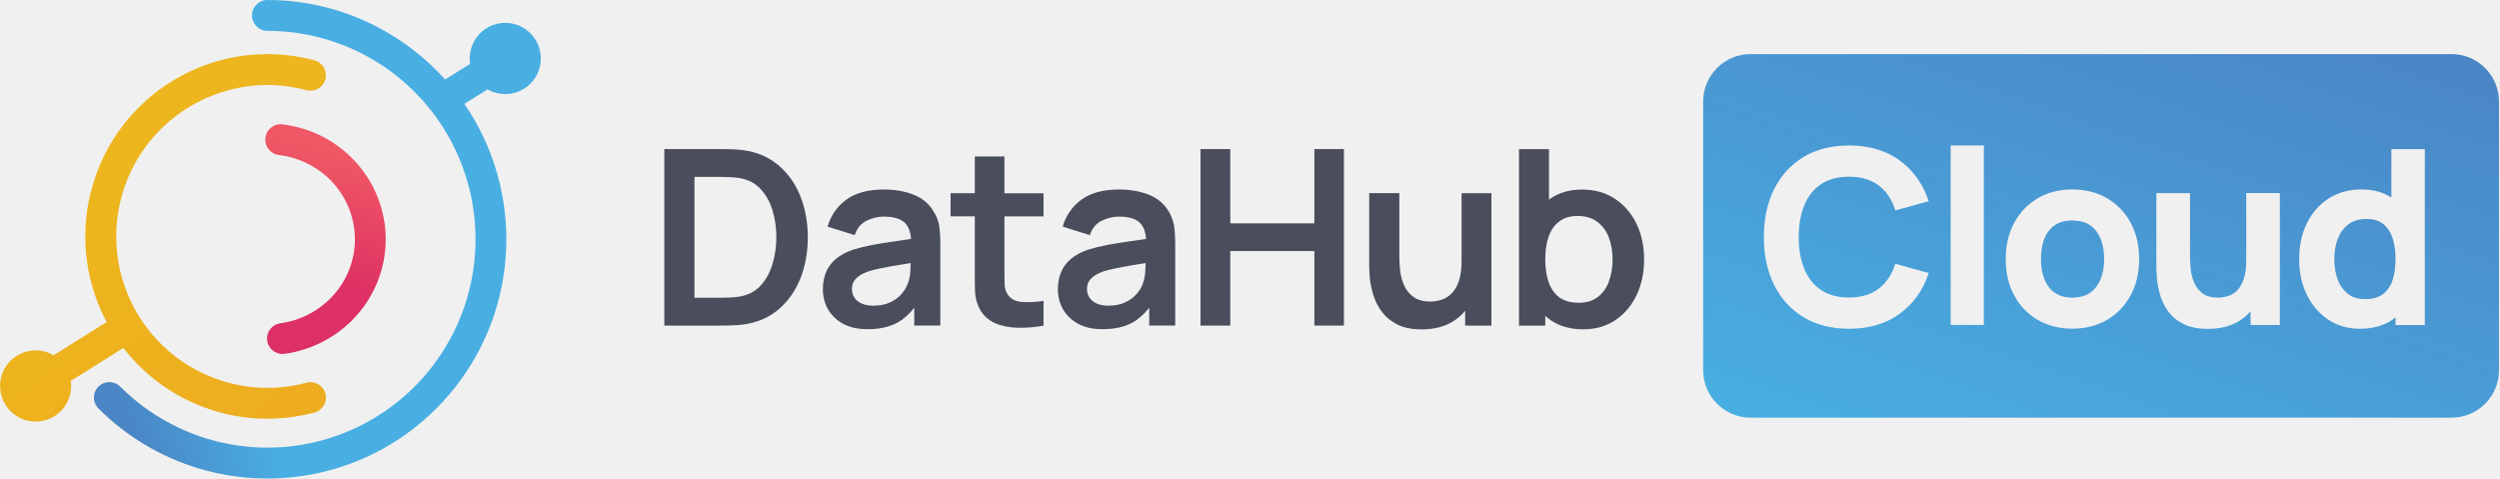
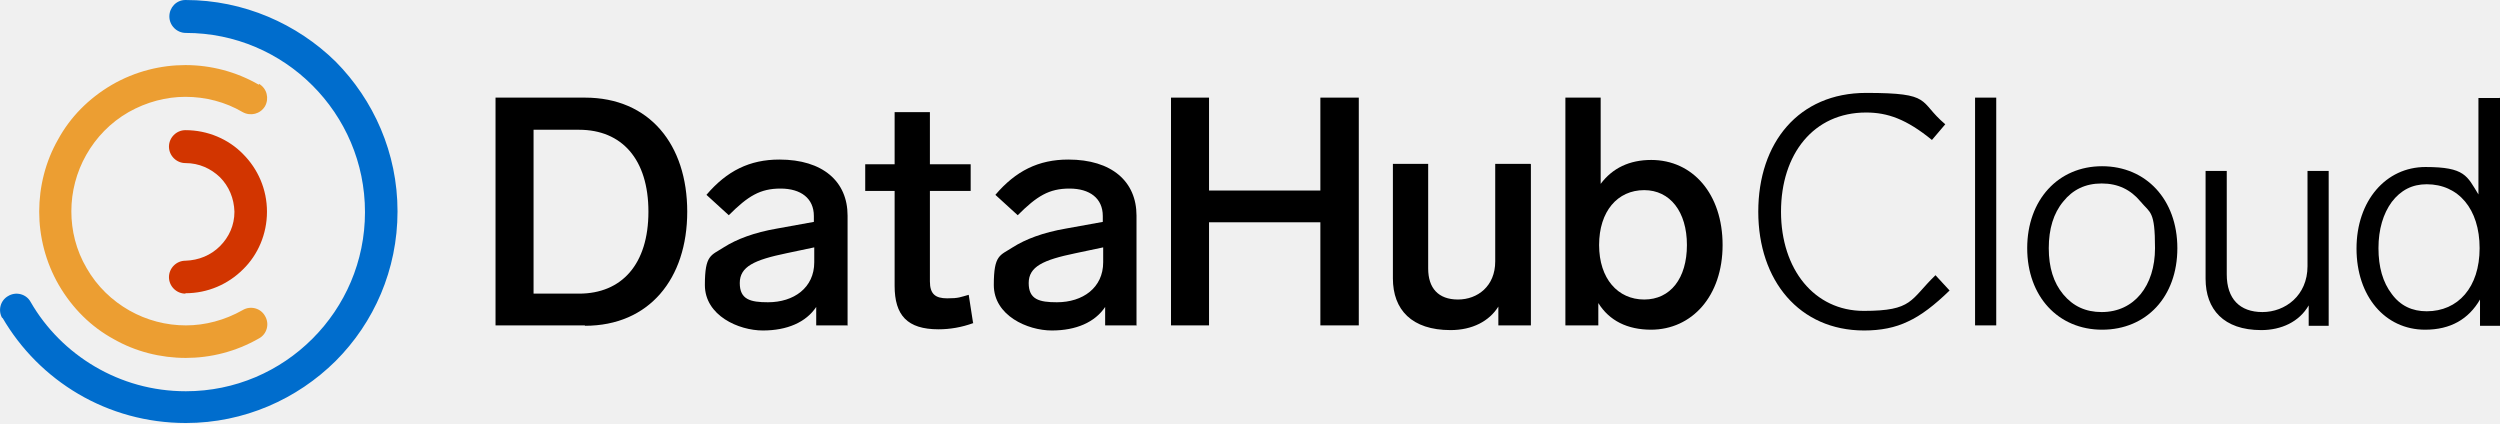
- <svg xmlns="http://www.w3.org/2000/svg" width="580" height="111" viewBox="0 0 580 111" fill="none">
-   <g clip-path="url(#clip0_68_695)">
-     <path fill-rule="evenodd" clip-rule="evenodd" d="M55.216 20.393C60.489 19.335 65.941 19.514 71.139 20.915C73.046 21.422 75.012 20.289 75.518 18.381C76.025 16.473 74.892 14.505 72.986 13.998C66.73 12.313 60.161 12.105 53.801 13.372C47.441 14.639 41.468 17.352 36.329 21.303C31.19 25.253 27.02 30.336 24.16 36.15C21.3 41.964 19.796 48.359 19.796 54.859C19.796 61.359 21.285 67.739 24.16 73.568C24.354 73.955 24.547 74.343 24.756 74.716L12.437 82.423C11.216 81.707 9.786 81.29 8.267 81.29C3.709 81.29 0.015 84.987 0.015 89.548C0.015 94.11 3.709 97.807 8.267 97.807C12.825 97.807 16.519 94.11 16.519 89.548C16.519 89.146 16.489 88.758 16.429 88.371L28.643 80.723C30.863 83.6 33.454 86.179 36.344 88.4C41.483 92.351 47.471 95.064 53.816 96.331C60.176 97.598 66.73 97.375 73.001 95.705C74.907 95.198 76.039 93.23 75.533 91.322C75.027 89.414 73.06 88.281 71.154 88.788C65.956 90.189 60.504 90.368 55.231 89.31C49.958 88.251 44.983 86 40.708 82.721C36.433 79.441 32.978 75.222 30.595 70.392C28.211 65.562 26.975 60.24 26.975 54.859C26.975 49.477 28.211 44.156 30.595 39.325C32.978 34.495 36.433 30.277 40.708 26.997C44.983 23.718 49.943 21.466 55.231 20.408L55.216 20.393Z" fill="url(#paint0_linear_68_695)" />
-     <path d="M65.553 82.125C63.796 82.125 62.261 80.828 62.008 79.039C61.74 77.086 63.111 75.267 65.062 74.999C69.918 74.328 74.341 71.958 77.529 68.32C80.687 64.713 82.415 60.092 82.37 55.336C82.325 50.581 80.523 45.989 77.306 42.441C74.058 38.849 69.59 36.553 64.719 35.957C62.753 35.718 61.368 33.929 61.591 31.976C61.83 30.009 63.602 28.607 65.568 28.846C72.137 29.636 78.184 32.752 82.593 37.626C87.002 42.486 89.46 48.762 89.52 55.276C89.579 61.791 87.226 68.097 82.906 73.031C78.587 77.965 72.584 81.185 66.03 82.095C65.866 82.125 65.702 82.125 65.538 82.125H65.553Z" fill="url(#paint1_linear_68_695)" />
-     <path fill-rule="evenodd" clip-rule="evenodd" d="M62.053 0C60.072 0 58.478 1.61 58.478 3.578C58.478 5.546 60.087 7.156 62.053 7.156C69.992 7.156 77.812 9.123 84.828 12.865C91.828 16.607 97.801 22.033 102.225 28.637C106.634 35.241 109.36 42.844 110.134 50.76C110.909 58.675 109.732 66.651 106.694 74C103.655 81.349 98.859 87.819 92.707 92.873C86.57 97.911 79.287 101.37 71.496 102.92C63.706 104.471 55.648 104.068 48.052 101.772C40.455 99.462 33.529 95.317 27.913 89.697C26.513 88.296 24.249 88.296 22.849 89.697C21.449 91.099 21.449 93.365 22.849 94.766C29.299 101.221 37.238 105.976 45.966 108.63C54.695 111.283 63.945 111.73 72.882 109.956C81.819 108.183 90.19 104.217 97.25 98.418C104.296 92.634 109.807 85.18 113.307 76.758C116.793 68.32 118.148 59.167 117.254 50.074C116.361 40.995 113.247 32.274 108.168 24.686C108.034 24.493 107.9 24.299 107.766 24.105L113.158 20.736C114.365 21.437 115.765 21.824 117.269 21.824C121.827 21.824 125.521 18.127 125.521 13.566C125.521 9.004 121.827 5.307 117.269 5.307C112.711 5.307 109.017 9.004 109.017 13.566C109.017 13.998 109.047 14.415 109.107 14.818L103.312 18.44C99.008 13.655 93.899 9.63 88.194 6.574C80.151 2.251 71.169 0 62.053 0Z" fill="url(#paint2_linear_68_695)" />
-     <path d="M379.795 51.877C378.618 49.433 376.935 47.51 374.79 46.108C372.66 44.692 370.128 43.977 367.209 43.977C364.289 43.977 361.802 44.692 359.791 46.108C359.687 46.183 359.597 46.272 359.508 46.347V34.6H352.552V75.55H358.644V73.269C359.031 73.627 359.434 73.955 359.88 74.268C361.921 75.684 364.453 76.4 367.462 76.4C370.307 76.4 372.78 75.684 374.91 74.268C377.025 72.852 378.663 70.914 379.84 68.469C381.002 66.025 381.583 63.267 381.583 60.196C381.583 57.125 380.987 54.322 379.81 51.892L379.795 51.877ZM373.42 65.294C372.869 66.815 372.005 68.007 370.843 68.902C369.681 69.796 368.207 70.243 366.404 70.243C364.602 70.243 363.053 69.826 361.906 68.991C360.774 68.141 359.955 66.949 359.419 65.443C358.897 63.923 358.644 62.178 358.644 60.181C358.644 58.183 358.897 56.424 359.419 54.919C359.955 53.398 360.774 52.22 361.876 51.386C362.979 50.536 364.408 50.103 366.166 50.103C368.013 50.103 369.547 50.566 370.739 51.475C371.945 52.369 372.824 53.577 373.405 55.112C373.971 56.633 374.269 58.317 374.269 60.181C374.269 62.044 373.986 63.759 373.405 65.294H373.42Z" fill="#494D5C" />
-     <path d="M339.221 60.598C339.221 62.462 339.012 63.997 338.595 65.204C338.178 66.412 337.612 67.381 336.912 68.082C336.227 68.767 335.452 69.244 334.589 69.528C333.725 69.811 332.861 69.96 331.982 69.96C330.343 69.96 329.033 69.602 328.064 68.901C327.111 68.201 326.381 67.306 325.89 66.233C325.413 65.13 325.1 63.997 324.966 62.819C324.832 61.627 324.773 60.553 324.773 59.599V44.811H317.787V61.955C317.787 62.7 317.846 63.654 317.966 64.862C318.1 66.039 318.383 67.291 318.8 68.618C319.217 69.945 319.872 71.197 320.751 72.375C321.63 73.553 322.807 74.522 324.296 75.282C325.786 76.042 327.677 76.415 329.956 76.415C332.861 76.415 335.303 75.789 337.285 74.537C338.357 73.851 339.28 73.031 340.055 72.092V75.535H346.147V44.826H339.221V60.613V60.598Z" fill="#494D5C" />
-     <path d="M305.052 51.818H285.539V34.585H278.628V75.535H285.539V58.243H305.052V75.535H311.918V34.585H305.052V51.818Z" fill="#494D5C" />
-     <path d="M271.597 49.686C270.584 47.659 269.035 46.198 266.935 45.303C264.85 44.409 262.437 43.962 259.696 43.962C256.047 43.962 253.142 44.752 250.997 46.317C248.852 47.897 247.408 49.969 246.648 52.578L252.949 54.546C253.47 52.966 254.364 51.863 255.674 51.221C256.97 50.581 258.311 50.253 259.711 50.253C262.02 50.253 263.658 50.759 264.626 51.758C265.431 52.593 265.877 53.83 265.997 55.425C264.76 55.604 263.539 55.783 262.362 55.962C260.411 56.23 258.609 56.529 256.926 56.842C255.272 57.17 253.812 57.527 252.576 57.915C250.938 58.467 249.597 59.182 248.569 60.047C247.542 60.896 246.782 61.925 246.276 63.118C245.784 64.295 245.531 65.622 245.531 67.098C245.531 68.782 245.918 70.333 246.707 71.734C247.512 73.135 248.689 74.268 250.223 75.118C251.772 75.953 253.663 76.37 255.883 76.37C258.668 76.37 260.992 75.863 262.839 74.835C264.284 74.03 265.58 72.867 266.726 71.376V75.52H272.759V56.663C272.759 55.336 272.699 54.114 272.58 52.995C272.461 51.863 272.133 50.745 271.582 49.671L271.597 49.686ZM265.237 65.831C265.014 66.531 264.567 67.277 263.896 68.082C263.241 68.872 262.362 69.558 261.26 70.094C260.158 70.646 258.817 70.914 257.253 70.914C256.166 70.914 255.242 70.75 254.512 70.407C253.783 70.064 253.232 69.617 252.844 69.036C252.457 68.454 252.278 67.769 252.278 67.023C252.278 66.353 252.427 65.786 252.71 65.294C253.023 64.802 253.44 64.37 253.991 63.982C254.542 63.609 255.227 63.267 256.017 62.983C256.836 62.715 257.789 62.477 258.847 62.268C259.919 62.044 261.2 61.806 262.675 61.552C263.628 61.388 264.701 61.224 265.892 61.031C265.892 61.552 265.863 62.134 265.818 62.834C265.773 63.952 265.58 64.951 265.222 65.816L265.237 65.831Z" fill="#494D5C" />
-     <path d="M233.108 36.299H226.242V44.826H220.626V50.193H226.242V62.983C226.242 64.728 226.257 66.293 226.301 67.679C226.346 69.066 226.718 70.422 227.418 71.749C228.223 73.21 229.399 74.283 230.934 74.969C232.483 75.64 234.225 75.983 236.177 76.027C238.143 76.087 240.139 75.923 242.194 75.55V69.811C240.273 70.094 238.545 70.169 237.041 70.035C235.536 69.9 234.434 69.274 233.749 68.126C233.391 67.545 233.183 66.785 233.153 65.846C233.138 64.921 233.123 63.833 233.123 62.611V50.208H242.194V44.841H233.123V36.314L233.108 36.299Z" fill="#494D5C" />
-     <path d="M217.021 49.686C216.009 47.659 214.46 46.198 212.359 45.303C210.274 44.409 207.861 43.962 205.12 43.962C201.471 43.962 198.581 44.752 196.422 46.317C194.277 47.897 192.832 49.969 192.072 52.578L198.373 54.546C198.894 52.966 199.803 51.863 201.099 51.221C202.394 50.581 203.735 50.253 205.135 50.253C207.444 50.253 209.082 50.759 210.065 51.758C210.87 52.593 211.317 53.83 211.451 55.425C210.214 55.604 208.993 55.783 207.816 55.962C205.865 56.23 204.063 56.529 202.38 56.842C200.726 57.17 199.267 57.527 198.03 57.915C196.392 58.467 195.051 59.182 194.023 60.047C192.996 60.896 192.236 61.925 191.73 63.118C191.238 64.295 190.985 65.622 190.985 67.098C190.985 68.782 191.372 70.333 192.162 71.734C192.966 73.135 194.143 74.268 195.677 75.118C197.226 75.953 199.118 76.37 201.352 76.37C204.137 76.37 206.461 75.863 208.308 74.835C209.753 74.03 211.049 72.867 212.195 71.376V75.52H218.243V56.663C218.243 55.336 218.183 54.114 218.064 52.995C217.945 51.863 217.617 50.745 217.066 49.671L217.021 49.686ZM210.676 65.831C210.453 66.531 210.006 67.277 209.336 68.082C208.695 68.872 207.816 69.558 206.699 70.094C205.597 70.646 204.256 70.914 202.692 70.914C201.605 70.914 200.696 70.75 199.952 70.407C199.222 70.064 198.671 69.617 198.298 69.036C197.911 68.454 197.732 67.769 197.732 67.023C197.732 66.353 197.881 65.786 198.164 65.294C198.462 64.802 198.894 64.37 199.445 63.982C199.996 63.609 200.682 63.267 201.471 62.983C202.29 62.715 203.244 62.477 204.301 62.268C205.374 62.044 206.655 61.806 208.144 61.552C209.097 61.388 210.17 61.224 211.361 61.031C211.361 61.552 211.332 62.134 211.287 62.834C211.257 63.952 211.049 64.951 210.691 65.816L210.676 65.831Z" fill="#494D5C" />
-     <path d="M180.588 38.282C178.339 36.389 175.583 35.226 172.321 34.809C171.368 34.689 170.37 34.63 169.342 34.615C168.33 34.6 167.659 34.585 167.317 34.585H154.179V75.535H167.317C167.659 75.535 168.344 75.535 169.372 75.506C170.4 75.491 171.383 75.416 172.321 75.312C175.583 74.894 178.339 73.746 180.588 71.868C182.852 69.975 184.58 67.56 185.742 64.653C186.904 61.731 187.485 58.541 187.485 55.068C187.485 51.594 186.904 48.404 185.742 45.482C184.58 42.56 182.852 40.16 180.588 38.282ZM179.307 61.194C178.741 63.147 177.833 64.802 176.611 66.174C175.39 67.545 173.811 68.395 171.86 68.767C171.174 68.902 170.385 68.991 169.476 69.021C168.598 69.066 167.868 69.081 167.302 69.081H161.18V41.04H167.302C167.868 41.04 168.598 41.055 169.476 41.099C170.37 41.114 171.16 41.204 171.86 41.353C173.766 41.711 175.33 42.56 176.552 43.887C177.788 45.214 178.711 46.854 179.292 48.807C179.888 50.759 180.186 52.846 180.186 55.068C180.186 57.289 179.888 59.257 179.292 61.209L179.307 61.194Z" fill="#494D5C" />
-     <path d="M555.304 55.217C555.751 56.618 555.989 58.243 555.989 60.092C555.989 61.94 555.766 63.565 555.304 64.966C554.857 66.368 554.112 67.456 553.085 68.231C552.057 69.006 550.686 69.394 548.973 69.394C547.26 69.394 545.95 68.976 544.892 68.141C543.835 67.307 543.045 66.189 542.539 64.787C542.032 63.386 541.779 61.821 541.779 60.106C541.779 58.392 542.047 56.857 542.569 55.44C543.105 54.039 543.909 52.906 545.011 52.071C546.114 51.236 547.529 50.804 549.242 50.804C550.85 50.804 552.146 51.192 553.129 51.967C554.112 52.742 554.842 53.83 555.289 55.232L555.304 55.217ZM480.977 51.147C479.294 51.147 477.924 51.52 476.851 52.28C475.779 53.04 474.975 54.084 474.468 55.425C473.947 56.767 473.694 58.318 473.694 60.106C473.694 62.849 474.319 65.026 475.541 66.636C476.777 68.246 478.594 69.051 480.992 69.051C483.39 69.051 485.312 68.216 486.533 66.546C487.755 64.877 488.365 62.73 488.365 60.106C488.365 57.483 487.74 55.217 486.518 53.592C485.282 51.967 483.45 51.162 481.007 51.162L480.977 51.147ZM580 23.569V85.881C580 91.963 575.07 96.898 568.992 96.898H406.293C400.216 96.898 395.286 91.963 395.286 85.881V23.569C395.286 17.486 400.216 12.552 406.293 12.552H568.992C575.07 12.552 580 17.486 580 23.569ZM417.465 54.993C417.465 52.161 417.897 49.701 418.775 47.599C419.639 45.497 420.935 43.872 422.663 42.724C424.391 41.577 426.551 40.995 429.128 40.995C431.958 40.995 434.266 41.681 436.069 43.052C437.856 44.424 439.137 46.347 439.882 48.822L447.642 46.675C446.331 42.709 444.097 39.564 440.924 37.239C437.737 34.913 433.819 33.75 429.142 33.75C425.061 33.75 421.546 34.645 418.597 36.419C415.647 38.193 413.369 40.682 411.775 43.872C410.181 47.062 409.377 50.774 409.377 55.008C409.377 59.242 410.181 62.954 411.775 66.144C413.369 69.334 415.647 71.824 418.597 73.597C421.546 75.371 425.061 76.266 429.142 76.266C433.819 76.266 437.752 75.103 440.924 72.778C444.097 70.452 446.346 67.307 447.642 63.341L439.882 61.195C439.122 63.654 437.856 65.562 436.069 66.949C434.281 68.32 431.958 69.021 429.128 69.021C426.536 69.021 424.391 68.44 422.663 67.292C420.935 66.144 419.639 64.519 418.775 62.417C417.912 60.315 417.465 57.855 417.465 55.023V54.993ZM460.437 33.75H452.736V75.386H460.437V33.75ZM496.483 60.092C496.483 56.931 495.828 54.144 494.532 51.728C493.236 49.299 491.419 47.405 489.08 46.019C486.757 44.648 484.046 43.947 480.977 43.947C477.909 43.947 475.287 44.633 472.964 45.989C470.64 47.346 468.823 49.239 467.497 51.669C466.172 54.099 465.516 56.901 465.516 60.092C465.516 63.282 466.157 66.04 467.453 68.469C468.748 70.899 470.551 72.793 472.874 74.179C475.198 75.55 477.894 76.251 480.962 76.251C484.031 76.251 486.712 75.565 489.05 74.194C491.374 72.822 493.206 70.929 494.517 68.499C495.828 66.069 496.483 63.267 496.483 60.106V60.092ZM529.103 44.797H521.343V60.315C521.343 62.208 521.134 63.729 520.703 64.892C520.285 66.054 519.734 66.934 519.079 67.53C518.424 68.126 517.709 68.529 516.964 68.738C516.204 68.946 515.504 69.051 514.834 69.051C513.195 69.051 511.929 68.678 511.036 67.948C510.142 67.217 509.487 66.293 509.099 65.205C508.697 64.117 508.474 63.013 508.399 61.94C508.325 60.852 508.28 59.957 508.28 59.257V44.812H500.475V61.97C500.475 62.477 500.52 63.297 500.594 64.4C500.669 65.518 500.892 66.74 501.25 68.097C501.607 69.453 502.203 70.75 503.052 71.987C503.886 73.24 505.063 74.268 506.582 75.073C508.086 75.878 510.038 76.296 512.436 76.296C515.43 76.296 517.917 75.64 519.898 74.343C520.822 73.732 521.641 73.016 522.341 72.226V75.401H529.133V44.812L529.103 44.797ZM562.781 34.6H555.021V45.825C553.114 44.588 550.82 43.947 548.11 43.947C545.19 43.947 542.643 44.648 540.468 46.049C538.294 47.45 536.611 49.358 535.419 51.788C534.227 54.218 533.617 56.991 533.617 60.106C533.617 63.222 534.212 65.92 535.389 68.35C536.566 70.78 538.219 72.718 540.334 74.134C542.449 75.55 544.907 76.266 547.722 76.266C550.761 76.266 553.293 75.55 555.334 74.134C555.572 73.97 555.766 73.776 555.989 73.612V75.416H562.781V34.63V34.6Z" fill="url(#paint3_linear_68_695)" />
+ <svg xmlns="http://www.w3.org/2000/svg" id="Layer_1" version="1.1" viewBox="0 0 637.7 108">
+   <defs>
+     <style>
+       .st0 {
+         fill: #006dcd;
+       }
+ 
+       .st1 {
+         fill: #ec9e32;
+       }
+ 
+       .st2 {
+         fill: #d23500;
+       }
+     </style>
+   </defs>
+   <g>
+     <path d="M149.2,83h-22.8V24.9h22.8c16.5,0,26.1,12,26.1,29.1s-9.7,29.1-26.1,29.1ZM136.1,33.1v41.8h11.6c10.9,0,17.7-7.5,17.7-20.9s-6.8-20.9-17.7-20.9h-11.6Z" />
+     <path d="M216.3,83h-8.1v-4.7c-2.6,3.9-7.4,6-13.6,6s-14.8-3.8-14.8-11.6,1.6-7.5,4.8-9.6c3.3-2.1,7.8-3.8,13.6-4.8l9.4-1.7v-1.5c0-4.5-3.3-7-8.5-7s-8.3,1.9-13.2,6.8l-5.7-5.2c5.2-6.1,11-9,18.6-9,11.1,0,17.4,5.6,17.4,14.3v28.1ZM207.7,63.1l-7.1,1.5c-8.2,1.7-11.9,3.4-11.9,7.6s2.7,4.9,7.2,4.9c6.6,0,11.8-3.7,11.8-10.2v-3.8Z" />
+     <path d="M248.3,82.4c-3,1.1-6,1.6-8.9,1.6-8,0-11.2-3.6-11.2-11.1v-24.2h-7.5v-6.8h7.5v-13.3h9v13.3h10.4v6.8h-10.4v23.1c0,3.2,1.4,4.3,4.4,4.3s3.3-.3,5.5-.9l1.1,7.1Z" />
+     <path d="M290,83h-8.1v-4.7c-2.6,3.9-7.4,6-13.6,6s-14.8-3.8-14.8-11.6,1.6-7.5,4.8-9.6c3.3-2.1,7.8-3.8,13.6-4.8l9.4-1.7v-1.5c0-4.5-3.3-7-8.5-7s-8.3,1.9-13.2,6.8l-5.7-5.2c5.2-6.1,11-9,18.6-9,11.1,0,17.4,5.6,17.4,14.3v28.1ZM281.4,63.1l-7.1,1.5c-8.2,1.7-11.9,3.4-11.9,7.6s2.7,4.9,7.2,4.9c6.6,0,11.8-3.7,11.8-10.2v-3.8Z" />
+     <path d="M346.6,83h-9.8v-26.3h-28.4v26.3h-9.7V24.9h9.7v23.7h28.4v-23.7h9.8v58.2Z" />
+     <path d="M390.5,41.9v41.1h-8.3v-4.8c-2.3,3.7-6.6,6-12.2,6-9.9,0-14.7-5.2-14.7-13.2v-29.2h9v26.7c0,5,2.6,7.9,7.6,7.9s9.5-3.4,9.5-9.7v-24.9h9Z" />
+     <path d="M421.2,84.1c-6.1,0-10.7-2.3-13.5-6.8v5.7h-8.4V24.9h9v22c3-4,7.3-6.1,12.9-6.1,10.6,0,18.2,8.7,18.2,21.7s-7.8,21.6-18.3,21.6ZM419.4,48.5c-6.8,0-11.5,5.4-11.5,14s4.8,13.9,11.5,13.9,10.9-5.4,10.9-13.9-4.3-14-10.9-14Z" />
  </g>
-   <defs>
-     <linearGradient id="paint0_linear_68_695" x1="76.293" y1="104.739" x2="28.668" y2="42.389" gradientUnits="userSpaceOnUse">
-       <stop stop-color="#EDAB1F" />
-       <stop offset="1" stop-color="#EDB61E" />
-     </linearGradient>
-     <linearGradient id="paint1_linear_68_695" x1="70.335" y1="64.459" x2="78.062" y2="36.437" gradientUnits="userSpaceOnUse">
-       <stop stop-color="#DD3064" />
-       <stop offset="1" stop-color="#EF5764" />
-     </linearGradient>
-     <linearGradient id="paint2_linear_68_695" x1="19.006" y1="71.197" x2="50.619" y2="60.718" gradientUnits="userSpaceOnUse">
-       <stop offset="0.03" stop-color="#4A85C5" />
-       <stop offset="1" stop-color="#49AFE3" />
-     </linearGradient>
-     <linearGradient id="paint3_linear_68_695" x1="509.427" y1="-8.601" x2="465.795" y2="118.029" gradientUnits="userSpaceOnUse">
-       <stop stop-color="#4A85C5" />
-       <stop offset="1" stop-color="#49AFE3" />
-     </linearGradient>
-     <clipPath id="clip0_68_695">
-       <rect width="580" height="111" fill="white" />
-     </clipPath>
-   </defs>
+   <g>
+     <path d="M492.8,35.7c-6.5-5.3-11.3-7-16.8-7-13.4,0-21.7,10.6-21.7,25.3s8.5,25.3,21.1,25.3,11.8-2.8,18.3-9.1l3.6,3.9c-3.8,3.7-7.3,6.4-10.6,7.9-3.3,1.6-7,2.3-11.2,2.3-16.5,0-27-12.7-27-30.3s10.3-30.3,27.5-30.3,13.2,2.1,20.2,8l-3.4,4Z" />
+     <path d="M509.2,83h-5.4V24.9h5.4v58.2Z" />
+     <path d="M536.2,84.1c-11.2,0-19.1-8.5-19.1-20.8s7.9-20.9,19.1-20.9,19.2,8.5,19.2,20.9-7.9,20.8-19.2,20.8ZM526.3,75.1c2.5,3,5.7,4.5,9.8,4.5,8.3,0,13.6-6.7,13.6-16.3s-1.2-8.9-3.7-11.9-5.7-4.6-9.9-4.6-7.4,1.6-9.8,4.6c-2.5,3-3.7,7-3.7,11.9s1.2,8.8,3.7,11.8Z" />
+     <path d="M594,43.5v39.6h-5.1v-5.2c-2.4,4.2-7,6.3-12.1,6.3-9.6,0-14.2-5.3-14.2-13.1v-27.5h5.4v26.4c0,6.2,3.3,9.6,9.1,9.6s11.5-4.2,11.5-11.7v-24.3h5.4Z" />
+     <path d="M637.7,24.9v58.2h-5.1v-6.7c-2.9,5-7.5,7.7-14,7.7-10.2,0-17.5-8.5-17.5-20.7s7.5-20.8,17.6-20.8,10.6,2.3,13.5,7v-24.6h5.4ZM619,47c-3.7,0-6.6,1.5-8.9,4.5-2.2,3-3.4,7-3.4,11.8s1.1,8.7,3.4,11.7c2.2,3,5.2,4.4,8.9,4.4,8,0,13.5-6.1,13.5-16.1s-5.4-16.3-13.5-16.3Z" />
+   </g>
+   <path class="st0" d="M.6,81c4.7,8.1,11.4,14.8,19.4,19.5,8,4.7,17.4,7.4,27.4,7.4,14.9,0,28.4-6.1,38.2-15.8,9.8-9.8,15.8-23.3,15.8-38.2,0-14.9-6.1-28.4-15.8-38.2C75.8,6.1,62.2,0,47.3,0,45,0,43.2,1.9,43.2,4.2s1.9,4.2,4.2,4.2c12.6,0,24,5.1,32.3,13.4,8.3,8.3,13.4,19.7,13.4,32.3,0,12.6-5.1,24-13.4,32.3-8.3,8.3-19.7,13.4-32.3,13.4-8.5,0-16.4-2.3-23.2-6.3-6.8-4-12.5-9.7-16.4-16.5-1.1-2-3.7-2.7-5.7-1.5-2,1.1-2.7,3.7-1.5,5.7h0Z" />
+   <path class="st1" d="M66,21.6c-5.7-3.3-12.2-5-18.7-5-6.3,0-12.8,1.6-18.7,5-6,3.5-10.7,8.3-13.8,14-3.2,5.6-4.8,12-4.8,18.4,0,6.3,1.6,12.8,5,18.7,3.5,6,8.3,10.7,14,13.8,5.6,3.2,12,4.8,18.4,4.8,6.3,0,12.8-1.6,18.7-5,2-1.1,2.7-3.7,1.5-5.7-1.1-2-3.7-2.7-5.7-1.5-4.6,2.6-9.6,3.9-14.5,3.9-5,0-10-1.3-14.4-3.8-4.4-2.5-8.2-6.1-10.9-10.8-2.7-4.6-3.9-9.6-3.9-14.5,0-5,1.3-10,3.8-14.4,2.5-4.4,6.1-8.2,10.8-10.9,4.6-2.6,9.6-3.9,14.5-3.9,5.1,0,10.2,1.3,14.6,3.9,2,1.1,4.5.5,5.7-1.5,1.1-2,.5-4.5-1.5-5.7h0Z" />
+   <path class="st2" d="M47.3,74.8c5.7,0,10.9-2.3,14.7-6.1,3.8-3.7,6.1-9,6.1-14.7,0-5.7-2.3-10.9-6.1-14.7-3.7-3.8-9-6.1-14.7-6.1-2.3,0-4.2,1.9-4.2,4.2s1.9,4.2,4.2,4.2c3.5,0,6.5,1.4,8.8,3.6,2.3,2.3,3.6,5.4,3.7,8.8,0,3.5-1.4,6.5-3.7,8.8-2.3,2.3-5.4,3.6-8.8,3.7-2.3,0-4.2,1.9-4.2,4.2s1.9,4.2,4.2,4.2h0Z" />
</svg>
